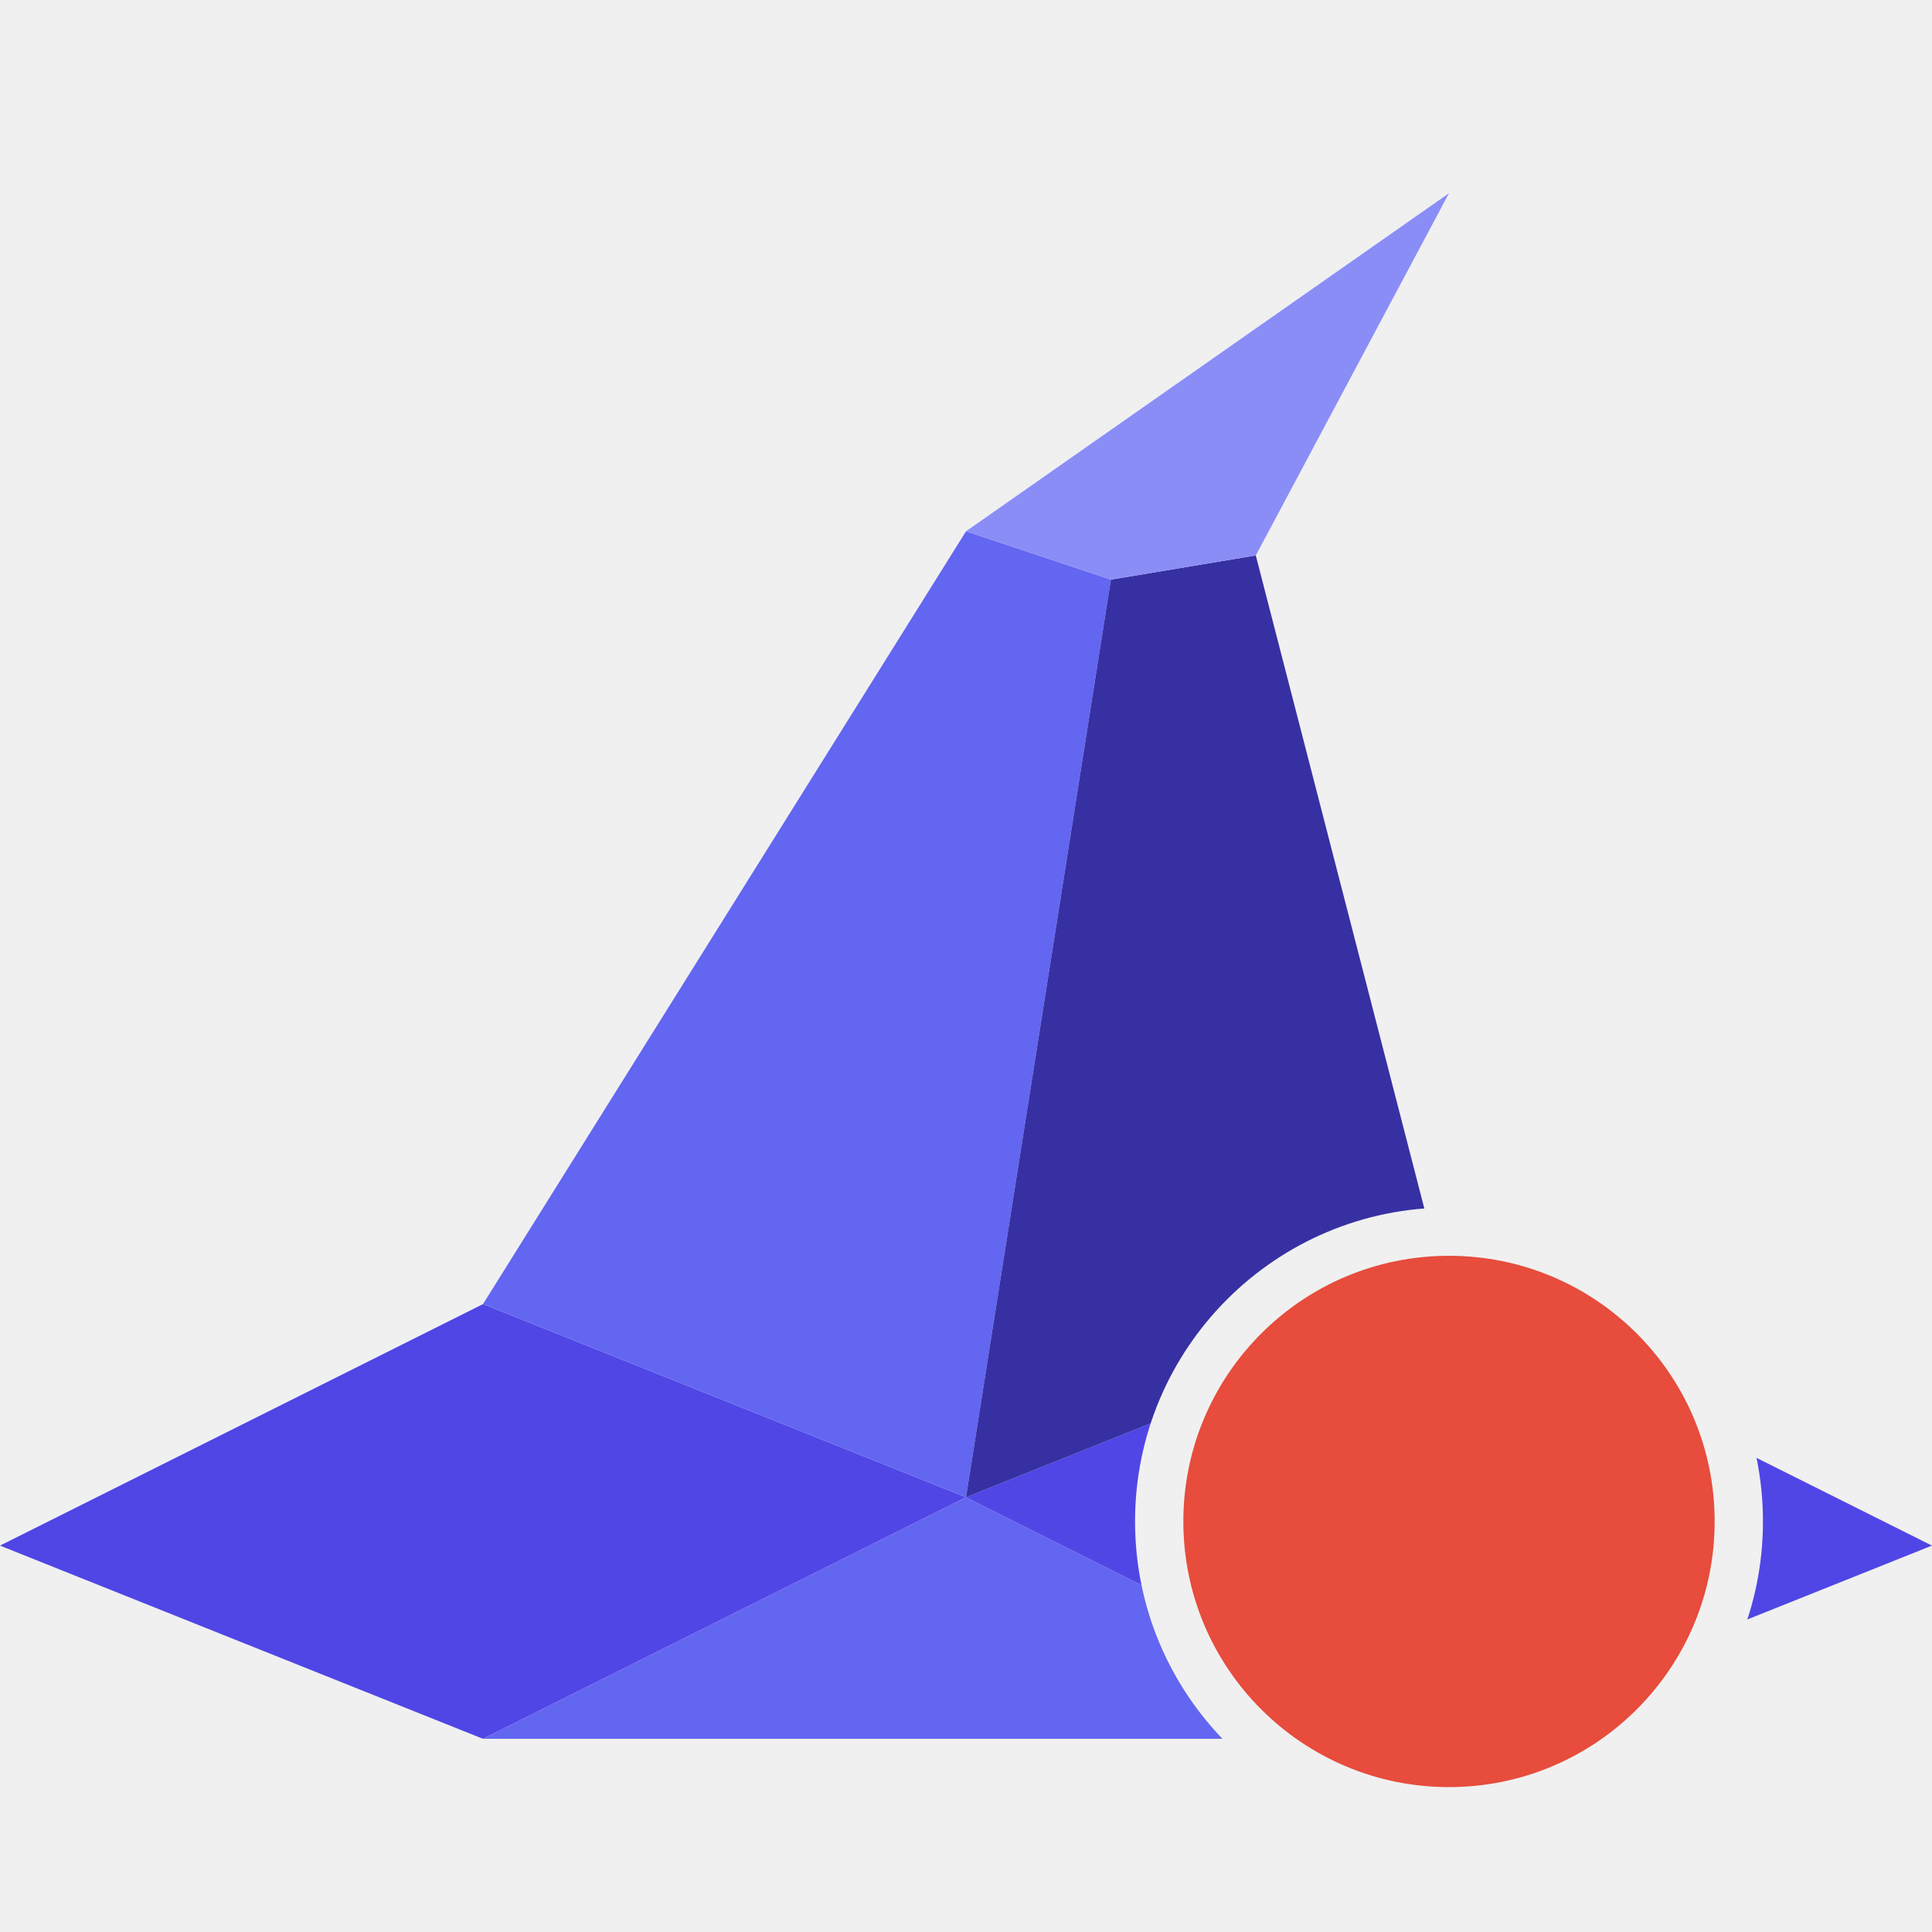
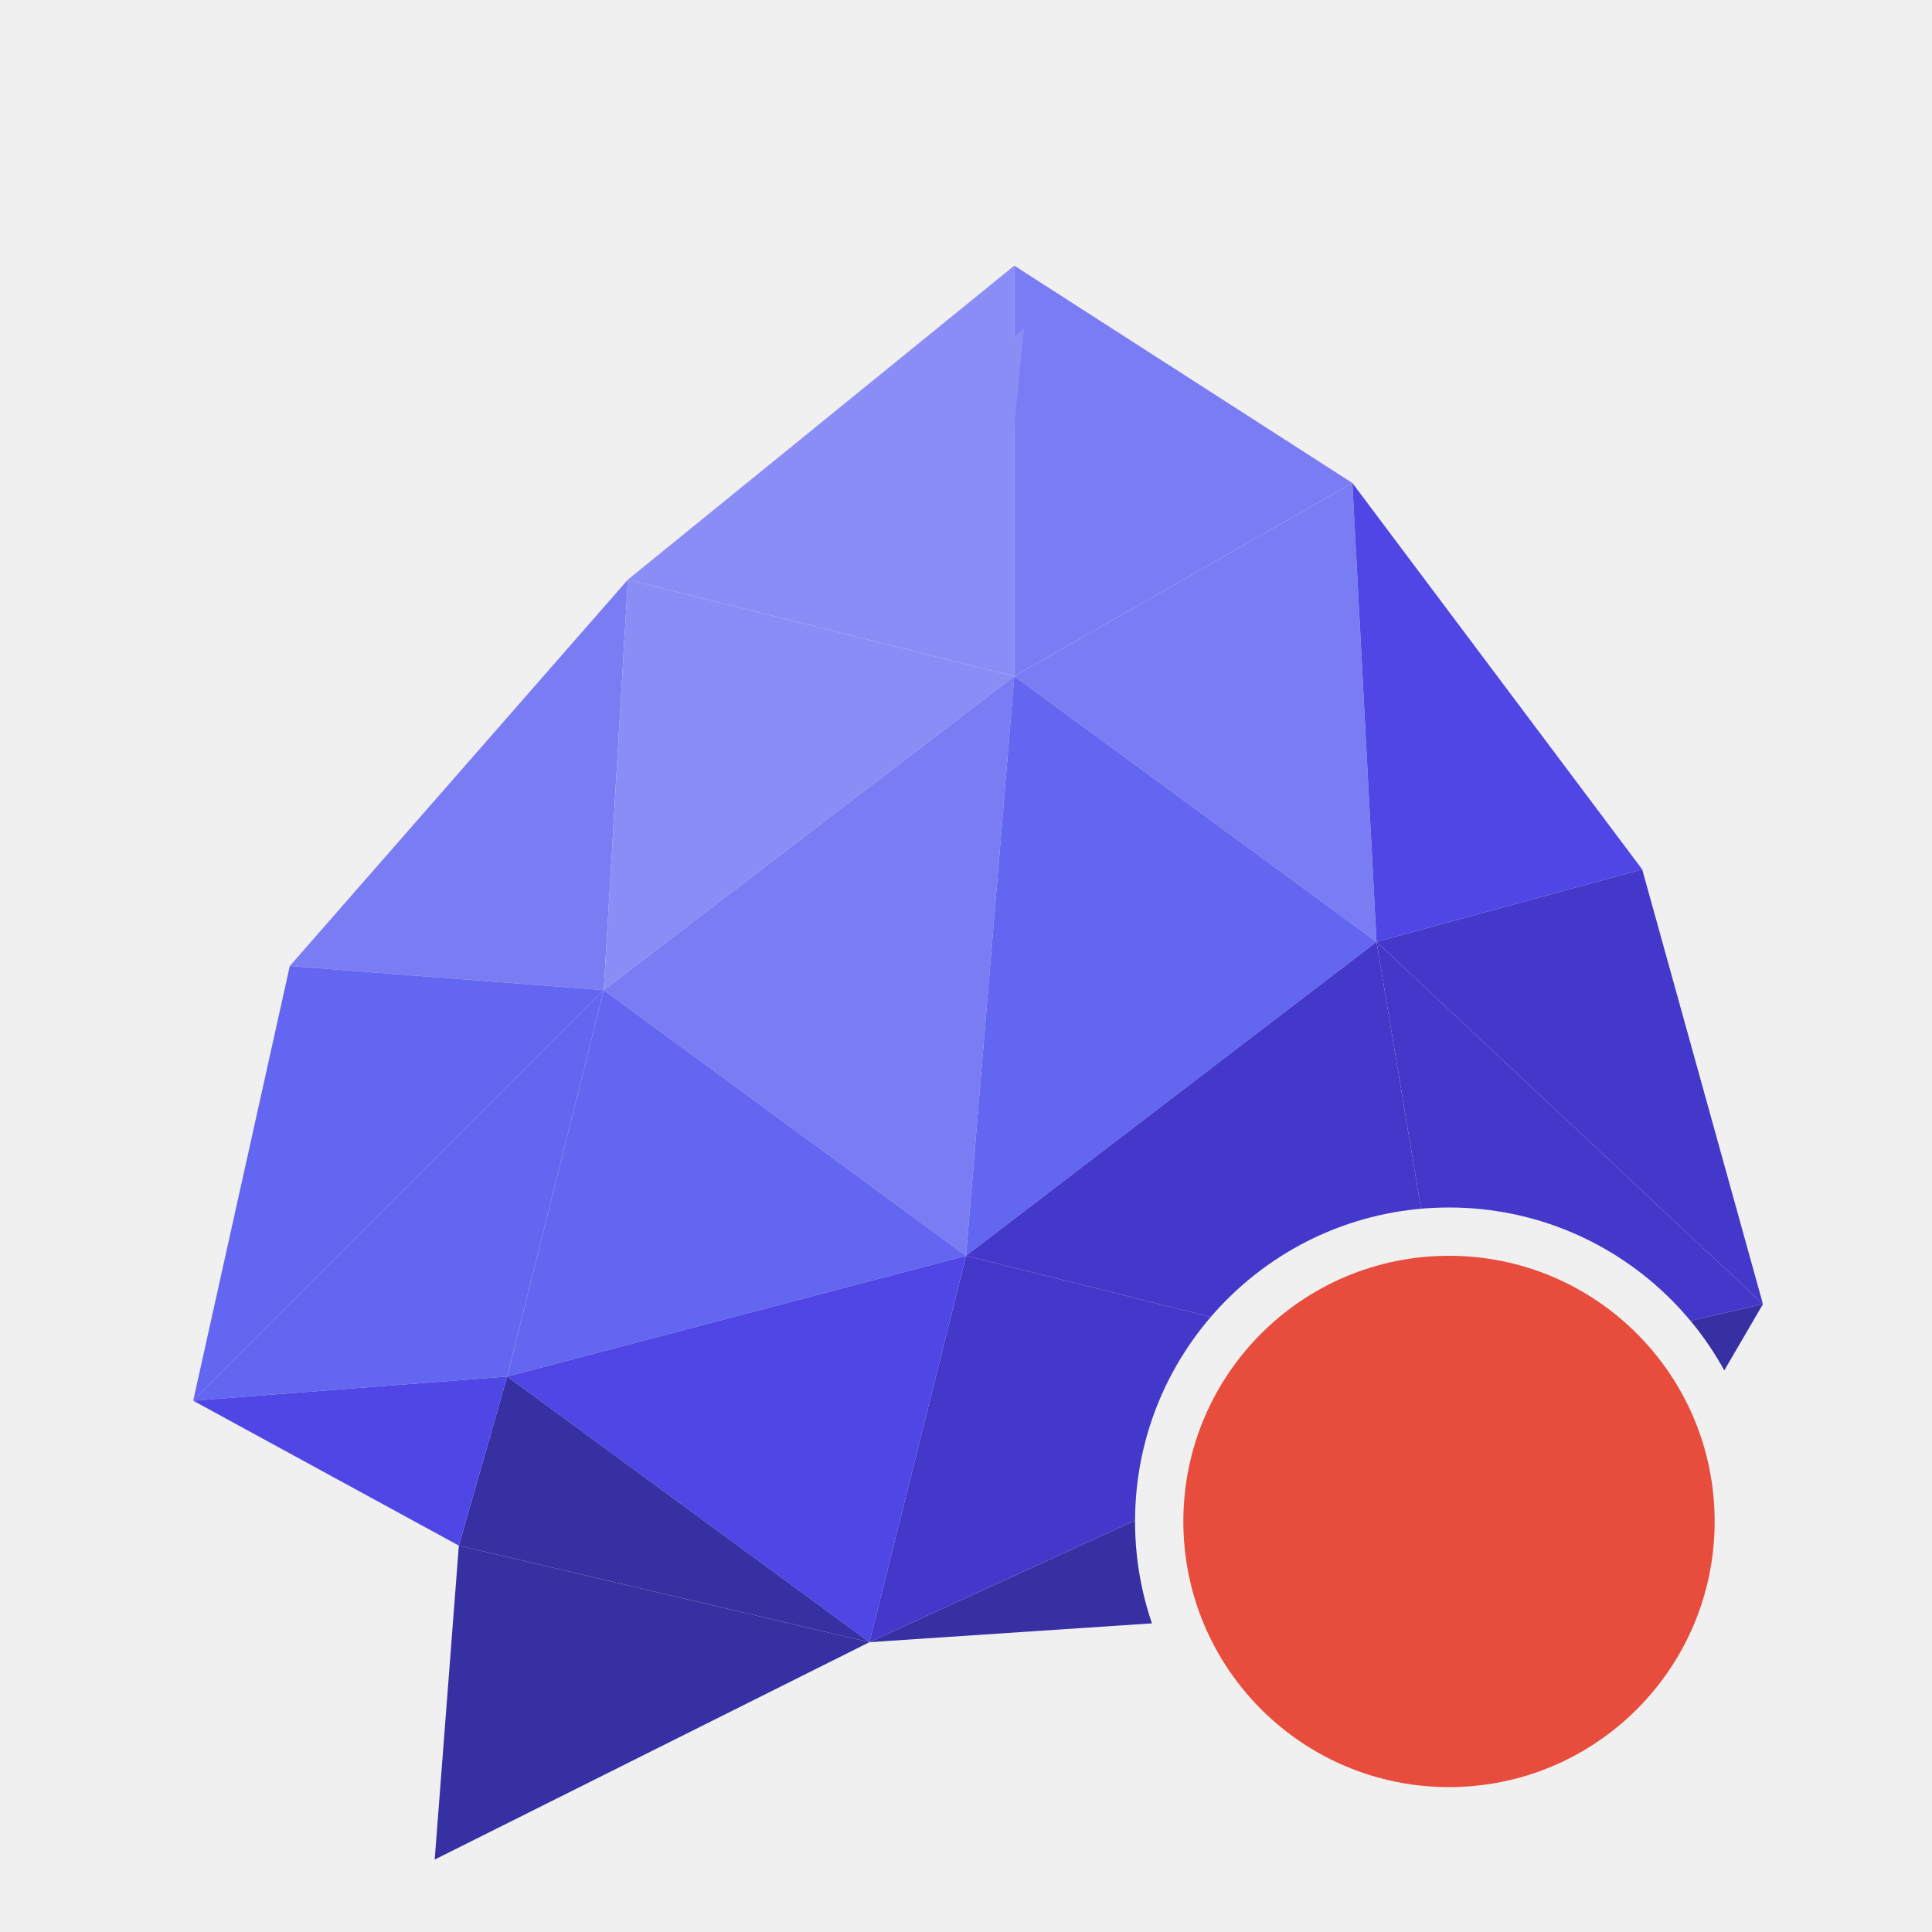
<svg xmlns="http://www.w3.org/2000/svg" width="400" height="400" viewBox="0 0 400 400">
  <defs>
    <mask id="notifMask">
      <rect x="-50" y="-50" width="600" height="600" fill="white" />
      <circle cx="300" cy="315" r="65" fill="black" />
    </mask>
  </defs>
  <g mask="url(#notifMask)">
-     <g transform="translate(0, 40)" stroke="none">
-       <polygon points="0,280 100,320 200,270 100,230" fill="#4F46E5" />
-       <polygon points="100,320 300,320 200,270" fill="#6366F1" />
-       <polygon points="400,280 300,320 200,270 300,230" fill="#4F46E5" />
-       <polygon points="100,230 200,270 230,80 200,70" fill="#6366F1" />
-       <polygon points="200,270 300,230 260,75 230,80" fill="#3730A3" />
-       <polygon points="200,70 230,80 260,75 300,0" fill="#8B8DF7" />
-     </g>
+     <polygon points="60,200 130,120 125,205" fill="#7A7CF4" />
+     <polygon points="130,120 210,140 125,205" fill="#8B8DF7" />
+     <polygon points="130,120 210,55 210,140" fill="#8B8DF7" />
+     <polygon points="210,55 280,100 210,140" fill="#7A7CF4" />
+     <polygon points="280,100 285,195 210,140" fill="#7A7CF4" />
+     <polygon points="280,100 340,180 285,195" fill="#4F46E5" />
+     <polygon points="340,180 365,270 285,195" fill="#4338CA" />
+     <polygon points="40,290 60,200 125,205" fill="#6366F1" />
+     <polygon points="40,290 125,205 105,285" fill="#6366F1" />
+     <polygon points="125,205 210,140 200,260" fill="#7A7CF4" />
+     <polygon points="210,140 285,195 200,260" fill="#6366F1" />
+     <polygon points="125,205 200,260 105,285" fill="#6366F1" />
+     <polygon points="285,195 300,285 200,260" fill="#4338CA" />
+     <polygon points="285,195 365,270 300,285" fill="#4338CA" />
+     <polygon points="365,270 330,330 300,285" fill="#3730A3" />
+     <polygon points="330,330 180,340 300,285" fill="#3730A3" />
+     <polygon points="300,285 180,340 200,260" fill="#4338CA" />
+     <polygon points="200,260 180,340 105,285" fill="#4F46E5" />
+     <polygon points="105,285 180,340 95,320" fill="#3730A3" />
+     <polygon points="40,290 105,285 95,320" fill="#4F46E5" />
+     <polygon points="95,320 180,340 90,385" fill="#3730A3" />
+     <polygon points="185,92 212,68 208,108" fill="#8B8DF7" />
  </g>
  <circle cx="300" cy="315" r="55" fill="#E74C3C" />
</svg>
